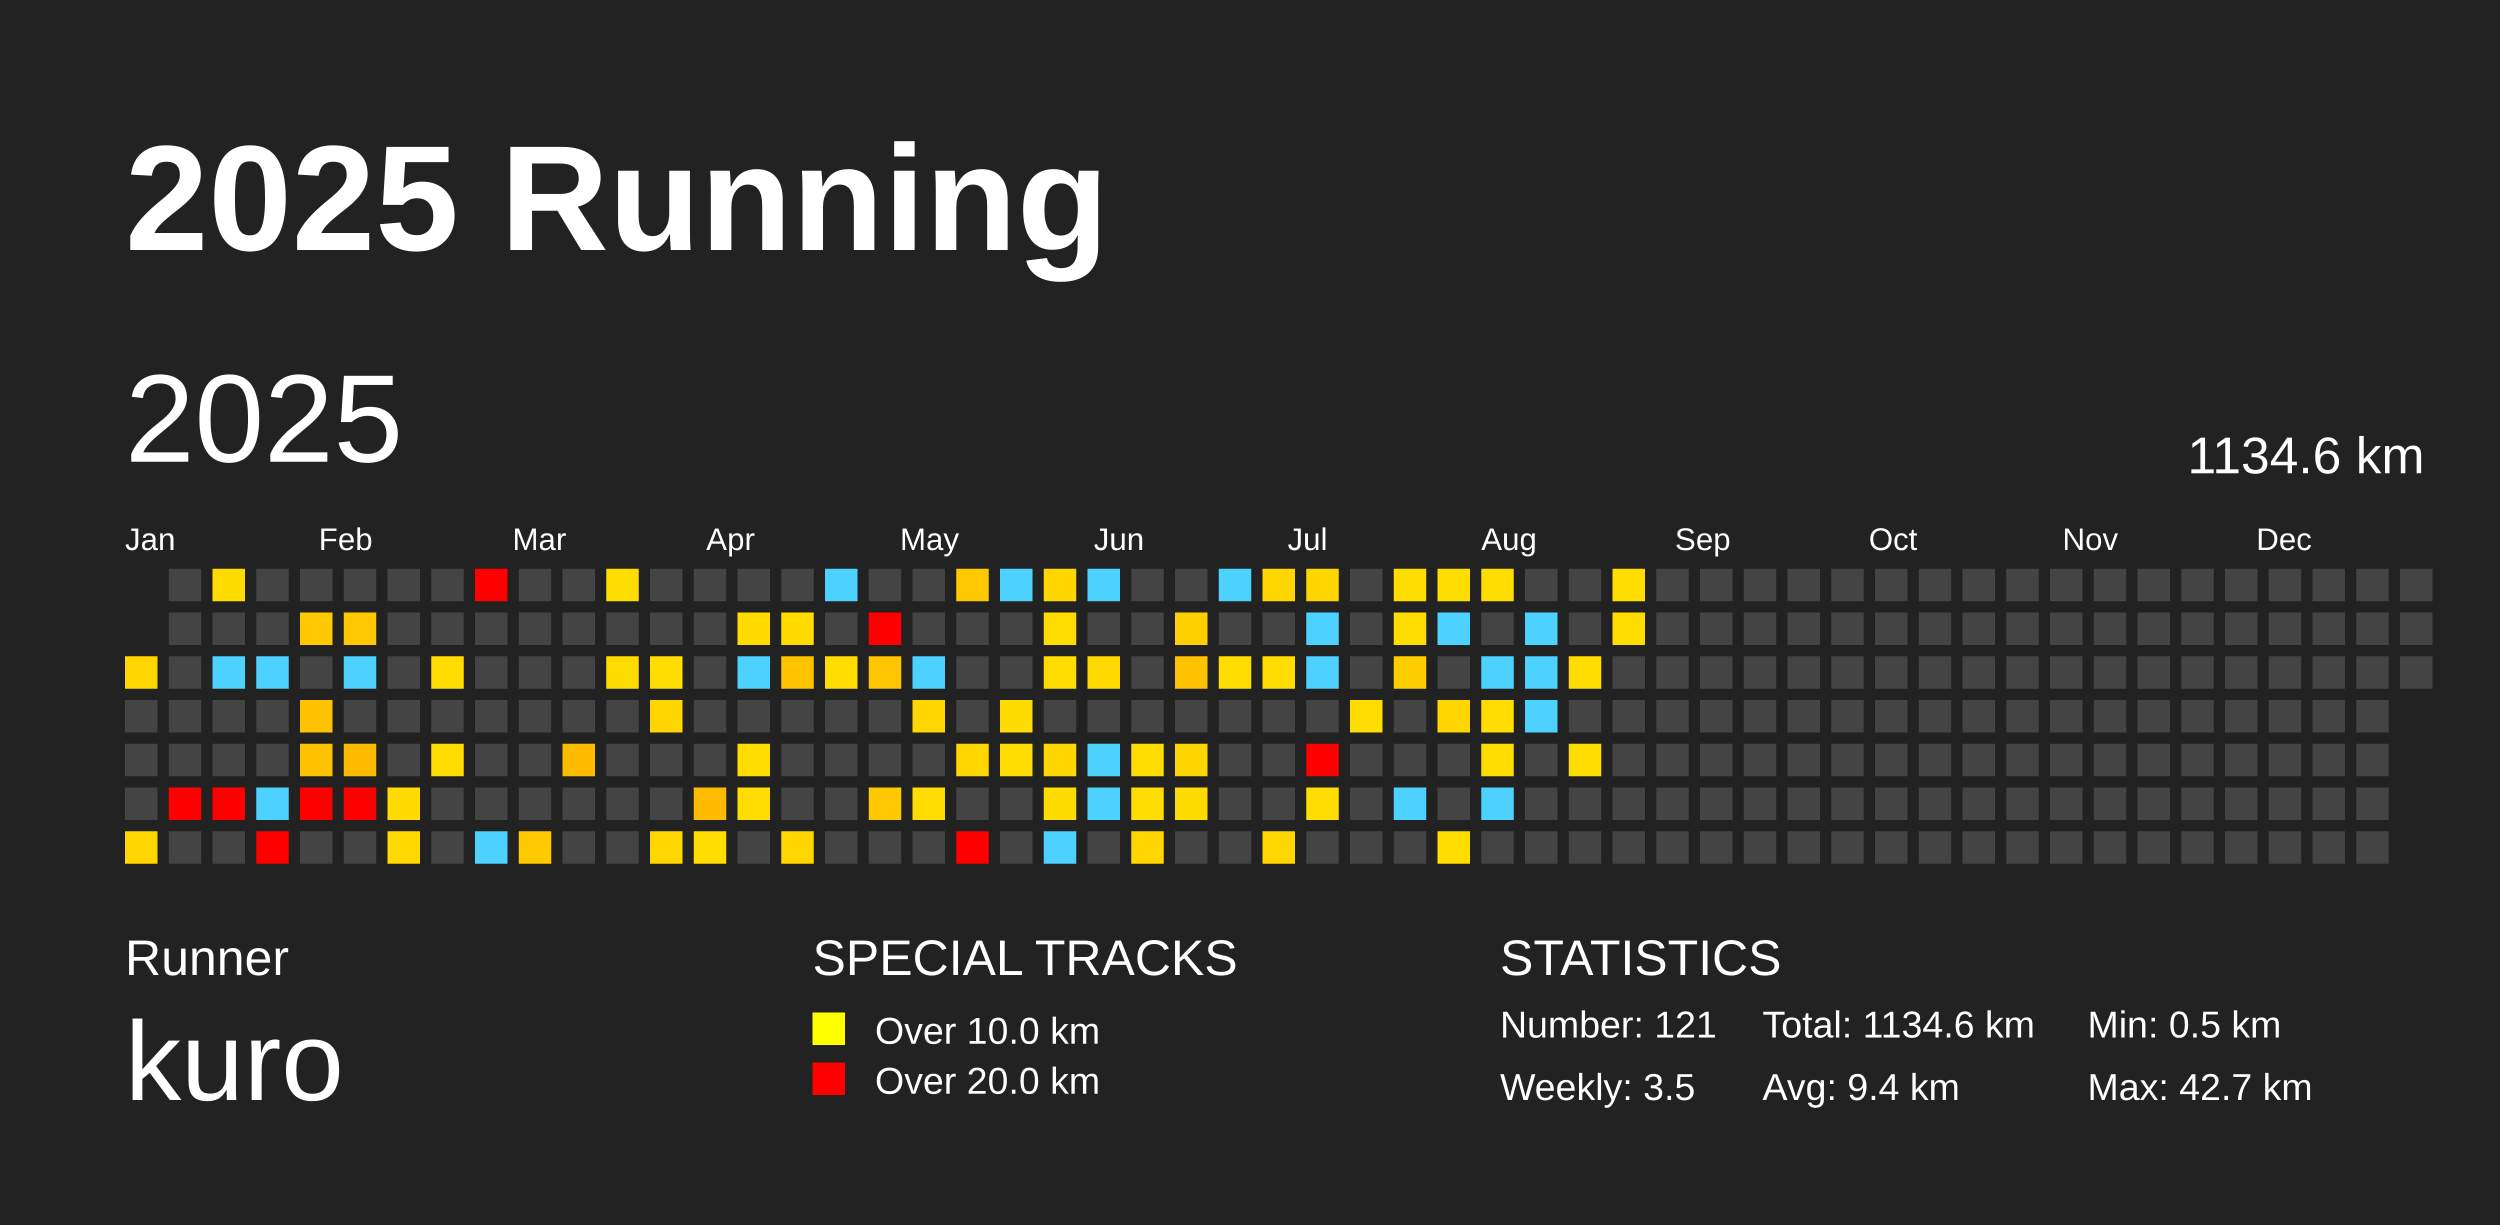
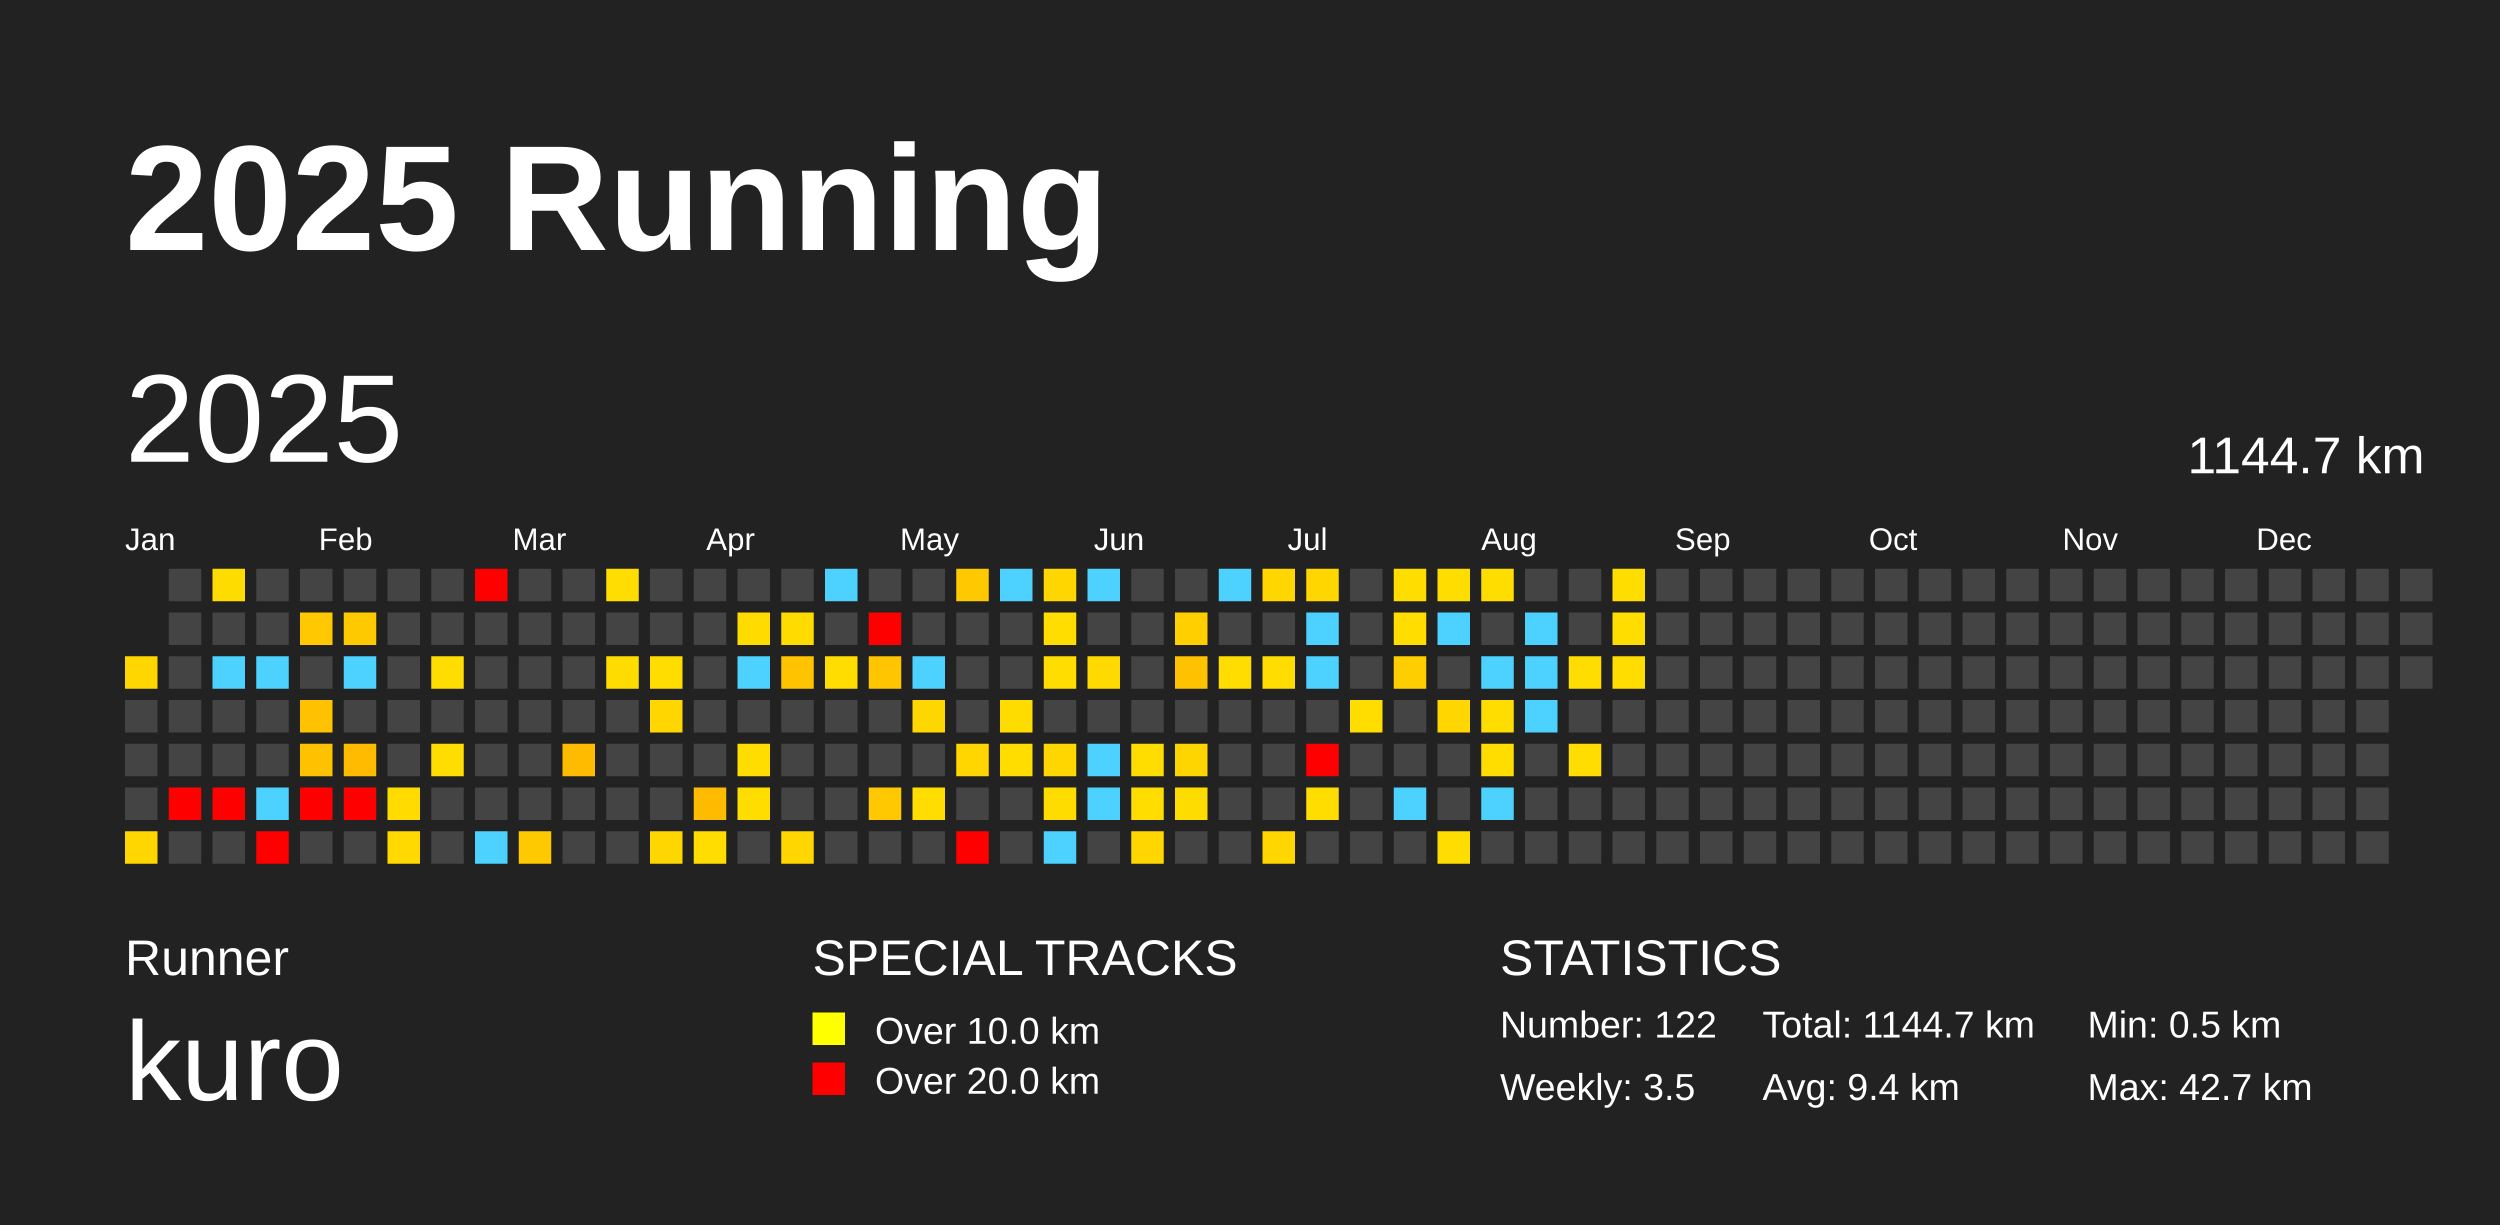
<svg xmlns="http://www.w3.org/2000/svg" baseProfile="full" height="98mm" version="1.1" viewBox="0,0,200,98" width="200mm">
  <defs />
  <rect fill="#222222" height="98" width="200" x="0" y="0" />
  <text fill="#FFFFFF" style="font-size:12px; font-family:Arial; font-weight:bold;" x="10" y="20">2025 Running</text>
  <text fill="#FFFFFF" style="font-size:4px; font-family:Arial" x="10" y="78">Runner</text>
  <text fill="#FFFFFF" style="font-size:9px; font-family:Arial" x="10" y="88">kuro</text>
  <text fill="#FFFFFF" style="font-size:4px; font-family:Arial" x="65" y="78">SPECIAL TRACKS</text>
  <rect fill="yellow" height="2.6" width="2.6" x="65" y="81" />
  <text fill="#FFFFFF" style="font-size:3px; font-family:Arial" x="70" y="83.5">Over 10.0 km</text>
  <rect fill="red" height="2.6" width="2.6" x="65" y="85" />
  <text fill="#FFFFFF" style="font-size:3px; font-family:Arial" x="70" y="87.5">Over 20.0 km</text>
  <text fill="#FFFFFF" style="font-size:4px; font-family:Arial" x="120" y="78">STATISTICS</text>
-   <text fill="#FFFFFF" style="font-size:3px; font-family:Arial" x="120" y="83">Number: 121</text>
+   <text fill="#FFFFFF" style="font-size:3px; font-family:Arial" x="120" y="83">Number: 122</text>
  <text fill="#FFFFFF" style="font-size:3px; font-family:Arial" x="120" y="88">Weekly: 3.5</text>
-   <text fill="#FFFFFF" style="font-size:3px; font-family:Arial" x="141" y="83">Total: 1134.6 km</text>
+   <text fill="#FFFFFF" style="font-size:3px; font-family:Arial" x="141" y="83">Total: 1144.7 km</text>
  <text fill="#FFFFFF" style="font-size:3px; font-family:Arial" x="141" y="88">Avg: 9.4 km</text>
  <text fill="#FFFFFF" style="font-size:3px; font-family:Arial" x="167" y="83">Min: 0.5 km</text>
  <text fill="#FFFFFF" style="font-size:3px; font-family:Arial" x="167" y="88">Max: 42.7 km</text>
  <text dominant-baseline="hanging" fill="#FFFFFF" style="font-size:10.0px; font-family:Arial;" x="10" y="30">2025</text>
-   <text dominant-baseline="hanging" fill="#FFFFFF" style="font-size:4.125px; font-family:Arial;" x="175" y="35">1134.6 km</text>
+   <text dominant-baseline="hanging" fill="#FFFFFF" style="font-size:4.125px; font-family:Arial;" x="175" y="35">1144.7 km</text>
  <text fill="#FFFFFF" style="font-size:2.5px; font-family:Arial" x="10.0" y="44">Jan</text>
  <text fill="#FFFFFF" style="font-size:2.5px; font-family:Arial" x="25.5" y="44">Feb</text>
  <text fill="#FFFFFF" style="font-size:2.5px; font-family:Arial" x="41.0" y="44">Mar</text>
  <text fill="#FFFFFF" style="font-size:2.5px; font-family:Arial" x="56.5" y="44">Apr</text>
  <text fill="#FFFFFF" style="font-size:2.5px; font-family:Arial" x="72.0" y="44">May</text>
  <text fill="#FFFFFF" style="font-size:2.5px; font-family:Arial" x="87.5" y="44">Jun</text>
  <text fill="#FFFFFF" style="font-size:2.5px; font-family:Arial" x="103.0" y="44">Jul</text>
  <text fill="#FFFFFF" style="font-size:2.5px; font-family:Arial" x="118.5" y="44">Aug</text>
  <text fill="#FFFFFF" style="font-size:2.5px; font-family:Arial" x="134.0" y="44">Sep</text>
  <text fill="#FFFFFF" style="font-size:2.5px; font-family:Arial" x="149.5" y="44">Oct</text>
  <text fill="#FFFFFF" style="font-size:2.5px; font-family:Arial" x="165.0" y="44">Nov</text>
  <text fill="#FFFFFF" style="font-size:2.5px; font-family:Arial" x="180.5" y="44">Dec</text>
  <rect fill="#ffd600" height="2.6" width="2.6" x="10.0" y="52.5" />
  <rect fill="#444444" height="2.6" width="2.6" x="10.0" y="56.0" />
  <rect fill="#444444" height="2.6" width="2.6" x="10.0" y="59.5" />
  <rect fill="#444444" height="2.6" width="2.6" x="10.0" y="63.0" />
  <rect fill="#ffd600" height="2.6" width="2.6" x="10.0" y="66.5" />
  <rect fill="#444444" height="2.6" width="2.6" x="13.5" y="45.5" />
  <rect fill="#444444" height="2.6" width="2.6" x="13.5" y="49.0" />
  <rect fill="#444444" height="2.6" width="2.6" x="13.5" y="52.5" />
  <rect fill="#444444" height="2.6" width="2.6" x="13.5" y="56.0" />
  <rect fill="#444444" height="2.6" width="2.6" x="13.5" y="59.5" />
  <rect fill="red" height="2.6" width="2.6" x="13.5" y="63.0" />
  <rect fill="#444444" height="2.6" width="2.6" x="13.5" y="66.5" />
  <rect fill="#ffdc00" height="2.6" width="2.6" x="17.0" y="45.5" />
  <rect fill="#444444" height="2.6" width="2.6" x="17.0" y="49.0" />
  <rect fill="#4dd2ff" height="2.6" width="2.6" x="17.0" y="52.5" />
  <rect fill="#444444" height="2.6" width="2.6" x="17.0" y="56.0" />
  <rect fill="#444444" height="2.6" width="2.6" x="17.0" y="59.5" />
  <rect fill="red" height="2.6" width="2.6" x="17.0" y="63.0" />
  <rect fill="#444444" height="2.6" width="2.6" x="17.0" y="66.5" />
  <rect fill="#444444" height="2.6" width="2.6" x="20.5" y="45.5" />
  <rect fill="#444444" height="2.6" width="2.6" x="20.5" y="49.0" />
  <rect fill="#4dd2ff" height="2.6" width="2.6" x="20.5" y="52.5" />
  <rect fill="#444444" height="2.6" width="2.6" x="20.5" y="56.0" />
  <rect fill="#444444" height="2.6" width="2.6" x="20.5" y="59.5" />
  <rect fill="#4dd2ff" height="2.6" width="2.6" x="20.5" y="63.0" />
  <rect fill="red" height="2.6" width="2.6" x="20.5" y="66.5" />
  <rect fill="#444444" height="2.6" width="2.6" x="24.0" y="45.5" />
  <rect fill="#ffc800" height="2.6" width="2.6" x="24.0" y="49.0" />
  <rect fill="#444444" height="2.6" width="2.6" x="24.0" y="52.5" />
  <rect fill="#ffc200" height="2.6" width="2.6" x="24.0" y="56.0" />
  <rect fill="#ffc200" height="2.6" width="2.6" x="24.0" y="59.5" />
  <rect fill="red" height="2.6" width="2.6" x="24.0" y="63.0" />
  <rect fill="#444444" height="2.6" width="2.6" x="24.0" y="66.5" />
  <rect fill="#444444" height="2.6" width="2.6" x="27.5" y="45.5" />
  <rect fill="#ffc900" height="2.6" width="2.6" x="27.5" y="49.0" />
  <rect fill="#4dd2ff" height="2.6" width="2.6" x="27.5" y="52.5" />
  <rect fill="#444444" height="2.6" width="2.6" x="27.5" y="56.0" />
  <rect fill="#ffbb00" height="2.6" width="2.6" x="27.5" y="59.5" />
  <rect fill="red" height="2.6" width="2.6" x="27.5" y="63.0" />
  <rect fill="#444444" height="2.6" width="2.6" x="27.5" y="66.5" />
  <rect fill="#444444" height="2.6" width="2.6" x="31.0" y="45.5" />
  <rect fill="#444444" height="2.6" width="2.6" x="31.0" y="49.0" />
  <rect fill="#444444" height="2.6" width="2.6" x="31.0" y="52.5" />
  <rect fill="#444444" height="2.6" width="2.6" x="31.0" y="56.0" />
  <rect fill="#444444" height="2.6" width="2.6" x="31.0" y="59.5" />
  <rect fill="#ffdb00" height="2.6" width="2.6" x="31.0" y="63.0" />
  <rect fill="#ffd900" height="2.6" width="2.6" x="31.0" y="66.5" />
  <rect fill="#444444" height="2.6" width="2.6" x="34.5" y="45.5" />
  <rect fill="#444444" height="2.6" width="2.6" x="34.5" y="49.0" />
  <rect fill="#ffdd00" height="2.6" width="2.6" x="34.5" y="52.5" />
  <rect fill="#444444" height="2.6" width="2.6" x="34.5" y="56.0" />
  <rect fill="#ffdd00" height="2.6" width="2.6" x="34.5" y="59.5" />
  <rect fill="#444444" height="2.6" width="2.6" x="34.5" y="63.0" />
  <rect fill="#444444" height="2.6" width="2.6" x="34.5" y="66.5" />
  <rect fill="red" height="2.6" width="2.6" x="38.0" y="45.5" />
  <rect fill="#444444" height="2.6" width="2.6" x="38.0" y="49.0" />
  <rect fill="#444444" height="2.6" width="2.6" x="38.0" y="52.5" />
  <rect fill="#444444" height="2.6" width="2.6" x="38.0" y="56.0" />
  <rect fill="#444444" height="2.6" width="2.6" x="38.0" y="59.5" />
  <rect fill="#444444" height="2.6" width="2.6" x="38.0" y="63.0" />
  <rect fill="#4dd2ff" height="2.6" width="2.6" x="38.0" y="66.5" />
  <rect fill="#444444" height="2.6" width="2.6" x="41.5" y="45.5" />
  <rect fill="#444444" height="2.6" width="2.6" x="41.5" y="49.0" />
  <rect fill="#444444" height="2.6" width="2.6" x="41.5" y="52.5" />
  <rect fill="#444444" height="2.6" width="2.6" x="41.5" y="56.0" />
  <rect fill="#444444" height="2.6" width="2.6" x="41.5" y="59.5" />
  <rect fill="#444444" height="2.6" width="2.6" x="41.5" y="63.0" />
  <rect fill="#ffc900" height="2.6" width="2.6" x="41.5" y="66.5" />
  <rect fill="#444444" height="2.6" width="2.6" x="45.0" y="45.5" />
  <rect fill="#444444" height="2.6" width="2.6" x="45.0" y="49.0" />
  <rect fill="#444444" height="2.6" width="2.6" x="45.0" y="52.5" />
  <rect fill="#444444" height="2.6" width="2.6" x="45.0" y="56.0" />
  <rect fill="#ffbb00" height="2.6" width="2.6" x="45.0" y="59.5" />
  <rect fill="#444444" height="2.6" width="2.6" x="45.0" y="63.0" />
  <rect fill="#444444" height="2.6" width="2.6" x="45.0" y="66.5" />
  <rect fill="#ffdd00" height="2.6" width="2.6" x="48.5" y="45.5" />
  <rect fill="#444444" height="2.6" width="2.6" x="48.5" y="49.0" />
  <rect fill="#ffdc00" height="2.6" width="2.6" x="48.5" y="52.5" />
  <rect fill="#444444" height="2.6" width="2.6" x="48.5" y="56.0" />
  <rect fill="#444444" height="2.6" width="2.6" x="48.5" y="59.5" />
  <rect fill="#444444" height="2.6" width="2.6" x="48.5" y="63.0" />
  <rect fill="#444444" height="2.6" width="2.6" x="48.5" y="66.5" />
  <rect fill="#444444" height="2.6" width="2.6" x="52.0" y="45.5" />
  <rect fill="#444444" height="2.6" width="2.6" x="52.0" y="49.0" />
  <rect fill="#ffdd00" height="2.6" width="2.6" x="52.0" y="52.5" />
  <rect fill="#ffd600" height="2.6" width="2.6" x="52.0" y="56.0" />
  <rect fill="#444444" height="2.6" width="2.6" x="52.0" y="59.5" />
  <rect fill="#444444" height="2.6" width="2.6" x="52.0" y="63.0" />
  <rect fill="#ffd700" height="2.6" width="2.6" x="52.0" y="66.5" />
  <rect fill="#444444" height="2.6" width="2.6" x="55.5" y="45.5" />
  <rect fill="#444444" height="2.6" width="2.6" x="55.5" y="49.0" />
  <rect fill="#444444" height="2.6" width="2.6" x="55.5" y="52.5" />
  <rect fill="#444444" height="2.6" width="2.6" x="55.5" y="56.0" />
  <rect fill="#444444" height="2.6" width="2.6" x="55.5" y="59.5" />
  <rect fill="#ffbb00" height="2.6" width="2.6" x="55.5" y="63.0" />
  <rect fill="#ffdd00" height="2.6" width="2.6" x="55.5" y="66.5" />
  <rect fill="#444444" height="2.6" width="2.6" x="59.0" y="45.5" />
  <rect fill="#ffdb00" height="2.6" width="2.6" x="59.0" y="49.0" />
  <rect fill="#4dd2ff" height="2.6" width="2.6" x="59.0" y="52.5" />
  <rect fill="#444444" height="2.6" width="2.6" x="59.0" y="56.0" />
  <rect fill="#ffdd00" height="2.6" width="2.6" x="59.0" y="59.5" />
  <rect fill="#ffdd00" height="2.6" width="2.6" x="59.0" y="63.0" />
  <rect fill="#444444" height="2.6" width="2.6" x="59.0" y="66.5" />
  <rect fill="#444444" height="2.6" width="2.6" x="62.5" y="45.5" />
  <rect fill="#ffdb00" height="2.6" width="2.6" x="62.5" y="49.0" />
  <rect fill="#ffc300" height="2.6" width="2.6" x="62.5" y="52.5" />
  <rect fill="#444444" height="2.6" width="2.6" x="62.5" y="56.0" />
  <rect fill="#444444" height="2.6" width="2.6" x="62.5" y="59.5" />
  <rect fill="#444444" height="2.6" width="2.6" x="62.5" y="63.0" />
  <rect fill="#ffd600" height="2.6" width="2.6" x="62.5" y="66.5" />
  <rect fill="#4dd2ff" height="2.6" width="2.6" x="66.0" y="45.5" />
  <rect fill="#444444" height="2.6" width="2.6" x="66.0" y="49.0" />
  <rect fill="#ffdd00" height="2.6" width="2.6" x="66.0" y="52.5" />
  <rect fill="#444444" height="2.6" width="2.6" x="66.0" y="56.0" />
  <rect fill="#444444" height="2.6" width="2.6" x="66.0" y="59.5" />
  <rect fill="#444444" height="2.6" width="2.6" x="66.0" y="63.0" />
  <rect fill="#444444" height="2.6" width="2.6" x="66.0" y="66.5" />
  <rect fill="#444444" height="2.6" width="2.6" x="69.5" y="45.5" />
  <rect fill="red" height="2.6" width="2.6" x="69.5" y="49.0" />
  <rect fill="#ffc500" height="2.6" width="2.6" x="69.5" y="52.5" />
  <rect fill="#444444" height="2.6" width="2.6" x="69.5" y="56.0" />
  <rect fill="#444444" height="2.6" width="2.6" x="69.5" y="59.5" />
  <rect fill="#ffc800" height="2.6" width="2.6" x="69.5" y="63.0" />
  <rect fill="#444444" height="2.6" width="2.6" x="69.5" y="66.5" />
  <rect fill="#444444" height="2.6" width="2.6" x="73.0" y="45.5" />
  <rect fill="#444444" height="2.6" width="2.6" x="73.0" y="49.0" />
  <rect fill="#4dd2ff" height="2.6" width="2.6" x="73.0" y="52.5" />
  <rect fill="#ffd700" height="2.6" width="2.6" x="73.0" y="56.0" />
  <rect fill="#444444" height="2.6" width="2.6" x="73.0" y="59.5" />
  <rect fill="#ffdd00" height="2.6" width="2.6" x="73.0" y="63.0" />
  <rect fill="#444444" height="2.6" width="2.6" x="73.0" y="66.5" />
  <rect fill="#ffc900" height="2.6" width="2.6" x="76.5" y="45.5" />
  <rect fill="#444444" height="2.6" width="2.6" x="76.5" y="49.0" />
  <rect fill="#444444" height="2.6" width="2.6" x="76.5" y="52.5" />
  <rect fill="#444444" height="2.6" width="2.6" x="76.5" y="56.0" />
  <rect fill="#ffd600" height="2.6" width="2.6" x="76.5" y="59.5" />
  <rect fill="#444444" height="2.6" width="2.6" x="76.5" y="63.0" />
  <rect fill="red" height="2.6" width="2.6" x="76.5" y="66.5" />
  <rect fill="#4dd2ff" height="2.6" width="2.6" x="80.0" y="45.5" />
  <rect fill="#444444" height="2.6" width="2.6" x="80.0" y="49.0" />
  <rect fill="#444444" height="2.6" width="2.6" x="80.0" y="52.5" />
  <rect fill="#ffdc00" height="2.6" width="2.6" x="80.0" y="56.0" />
  <rect fill="#ffdd00" height="2.6" width="2.6" x="80.0" y="59.5" />
  <rect fill="#444444" height="2.6" width="2.6" x="80.0" y="63.0" />
  <rect fill="#444444" height="2.6" width="2.6" x="80.0" y="66.5" />
  <rect fill="#ffd600" height="2.6" width="2.6" x="83.5" y="45.5" />
  <rect fill="#ffdd00" height="2.6" width="2.6" x="83.5" y="49.0" />
  <rect fill="#ffdd00" height="2.6" width="2.6" x="83.5" y="52.5" />
  <rect fill="#444444" height="2.6" width="2.6" x="83.5" y="56.0" />
  <rect fill="#ffd600" height="2.6" width="2.6" x="83.5" y="59.5" />
  <rect fill="#ffdc00" height="2.6" width="2.6" x="83.5" y="63.0" />
  <rect fill="#4dd2ff" height="2.6" width="2.6" x="83.5" y="66.5" />
  <rect fill="#4dd2ff" height="2.6" width="2.6" x="87.0" y="45.5" />
  <rect fill="#444444" height="2.6" width="2.6" x="87.0" y="49.0" />
  <rect fill="#ffda00" height="2.6" width="2.6" x="87.0" y="52.5" />
  <rect fill="#444444" height="2.6" width="2.6" x="87.0" y="56.0" />
  <rect fill="#4dd2ff" height="2.6" width="2.6" x="87.0" y="59.5" />
  <rect fill="#4dd2ff" height="2.6" width="2.6" x="87.0" y="63.0" />
  <rect fill="#444444" height="2.6" width="2.6" x="87.0" y="66.5" />
  <rect fill="#444444" height="2.6" width="2.6" x="90.5" y="45.5" />
  <rect fill="#444444" height="2.6" width="2.6" x="90.5" y="49.0" />
  <rect fill="#444444" height="2.6" width="2.6" x="90.5" y="52.5" />
  <rect fill="#444444" height="2.6" width="2.6" x="90.5" y="56.0" />
  <rect fill="#ffdd00" height="2.6" width="2.6" x="90.5" y="59.5" />
  <rect fill="#ffdd00" height="2.6" width="2.6" x="90.5" y="63.0" />
  <rect fill="#ffd600" height="2.6" width="2.6" x="90.5" y="66.5" />
  <rect fill="#444444" height="2.6" width="2.6" x="94.0" y="45.5" />
  <rect fill="#ffcf00" height="2.6" width="2.6" x="94.0" y="49.0" />
  <rect fill="#ffc200" height="2.6" width="2.6" x="94.0" y="52.5" />
  <rect fill="#444444" height="2.6" width="2.6" x="94.0" y="56.0" />
  <rect fill="#ffd500" height="2.6" width="2.6" x="94.0" y="59.5" />
  <rect fill="#ffdc00" height="2.6" width="2.6" x="94.0" y="63.0" />
  <rect fill="#444444" height="2.6" width="2.6" x="94.0" y="66.5" />
  <rect fill="#4dd2ff" height="2.6" width="2.6" x="97.5" y="45.5" />
  <rect fill="#444444" height="2.6" width="2.6" x="97.5" y="49.0" />
  <rect fill="#ffdd00" height="2.6" width="2.6" x="97.5" y="52.5" />
  <rect fill="#444444" height="2.6" width="2.6" x="97.5" y="56.0" />
  <rect fill="#444444" height="2.6" width="2.6" x="97.5" y="59.5" />
  <rect fill="#444444" height="2.6" width="2.6" x="97.5" y="63.0" />
  <rect fill="#444444" height="2.6" width="2.6" x="97.5" y="66.5" />
  <rect fill="#ffd600" height="2.6" width="2.6" x="101.0" y="45.5" />
  <rect fill="#444444" height="2.6" width="2.6" x="101.0" y="49.0" />
  <rect fill="#ffdd00" height="2.6" width="2.6" x="101.0" y="52.5" />
  <rect fill="#444444" height="2.6" width="2.6" x="101.0" y="56.0" />
  <rect fill="#444444" height="2.6" width="2.6" x="101.0" y="59.5" />
  <rect fill="#444444" height="2.6" width="2.6" x="101.0" y="63.0" />
  <rect fill="#ffd600" height="2.6" width="2.6" x="101.0" y="66.5" />
  <rect fill="#ffd600" height="2.6" width="2.6" x="104.5" y="45.5" />
  <rect fill="#4dd2ff" height="2.6" width="2.6" x="104.5" y="49.0" />
  <rect fill="#4dd2ff" height="2.6" width="2.6" x="104.5" y="52.5" />
  <rect fill="#444444" height="2.6" width="2.6" x="104.5" y="56.0" />
  <rect fill="red" height="2.6" width="2.6" x="104.5" y="59.5" />
  <rect fill="#ffdd00" height="2.6" width="2.6" x="104.5" y="63.0" />
  <rect fill="#444444" height="2.6" width="2.6" x="104.5" y="66.5" />
  <rect fill="#444444" height="2.6" width="2.6" x="108.0" y="45.5" />
  <rect fill="#444444" height="2.6" width="2.6" x="108.0" y="49.0" />
  <rect fill="#444444" height="2.6" width="2.6" x="108.0" y="52.5" />
  <rect fill="#ffdd00" height="2.6" width="2.6" x="108.0" y="56.0" />
  <rect fill="#444444" height="2.6" width="2.6" x="108.0" y="59.5" />
  <rect fill="#444444" height="2.6" width="2.6" x="108.0" y="63.0" />
  <rect fill="#444444" height="2.6" width="2.6" x="108.0" y="66.5" />
  <rect fill="#ffdd00" height="2.6" width="2.6" x="111.5" y="45.5" />
  <rect fill="#ffdd00" height="2.6" width="2.6" x="111.5" y="49.0" />
  <rect fill="#ffce00" height="2.6" width="2.6" x="111.5" y="52.5" />
  <rect fill="#444444" height="2.6" width="2.6" x="111.5" y="56.0" />
  <rect fill="#444444" height="2.6" width="2.6" x="111.5" y="59.5" />
  <rect fill="#4dd2ff" height="2.6" width="2.6" x="111.5" y="63.0" />
  <rect fill="#444444" height="2.6" width="2.6" x="111.5" y="66.5" />
  <rect fill="#ffdd00" height="2.6" width="2.6" x="115.0" y="45.5" />
  <rect fill="#4dd2ff" height="2.6" width="2.6" x="115.0" y="49.0" />
  <rect fill="#444444" height="2.6" width="2.6" x="115.0" y="52.5" />
  <rect fill="#ffd600" height="2.6" width="2.6" x="115.0" y="56.0" />
  <rect fill="#444444" height="2.6" width="2.6" x="115.0" y="59.5" />
  <rect fill="#444444" height="2.6" width="2.6" x="115.0" y="63.0" />
  <rect fill="#ffdd00" height="2.6" width="2.6" x="115.0" y="66.5" />
  <rect fill="#ffdd00" height="2.6" width="2.6" x="118.5" y="45.5" />
  <rect fill="#444444" height="2.6" width="2.6" x="118.5" y="49.0" />
  <rect fill="#4dd2ff" height="2.6" width="2.6" x="118.5" y="52.5" />
  <rect fill="#ffdd00" height="2.6" width="2.6" x="118.5" y="56.0" />
  <rect fill="#ffdd00" height="2.6" width="2.6" x="118.5" y="59.5" />
  <rect fill="#4dd2ff" height="2.6" width="2.6" x="118.5" y="63.0" />
  <rect fill="#444444" height="2.6" width="2.6" x="118.5" y="66.5" />
  <rect fill="#444444" height="2.6" width="2.6" x="122.0" y="45.5" />
  <rect fill="#4dd2ff" height="2.6" width="2.6" x="122.0" y="49.0" />
  <rect fill="#4dd2ff" height="2.6" width="2.6" x="122.0" y="52.5" />
  <rect fill="#4dd2ff" height="2.6" width="2.6" x="122.0" y="56.0" />
  <rect fill="#444444" height="2.6" width="2.6" x="122.0" y="59.5" />
  <rect fill="#444444" height="2.6" width="2.6" x="122.0" y="63.0" />
  <rect fill="#444444" height="2.6" width="2.6" x="122.0" y="66.5" />
  <rect fill="#444444" height="2.6" width="2.6" x="125.5" y="45.5" />
  <rect fill="#444444" height="2.6" width="2.6" x="125.5" y="49.0" />
  <rect fill="#ffdd00" height="2.6" width="2.6" x="125.5" y="52.5" />
  <rect fill="#444444" height="2.6" width="2.6" x="125.5" y="56.0" />
  <rect fill="#ffdd00" height="2.6" width="2.6" x="125.5" y="59.5" />
  <rect fill="#444444" height="2.6" width="2.6" x="125.5" y="63.0" />
  <rect fill="#444444" height="2.6" width="2.6" x="125.5" y="66.5" />
  <rect fill="#ffdd00" height="2.6" width="2.6" x="129.0" y="45.5" />
  <rect fill="#ffdd00" height="2.6" width="2.6" x="129.0" y="49.0" />
-   <rect fill="#444444" height="2.6" width="2.6" x="129.0" y="52.5" />
+   <rect fill="#ffdd00" height="2.6" width="2.6" x="129.0" y="52.5" />
  <rect fill="#444444" height="2.6" width="2.6" x="129.0" y="56.0" />
  <rect fill="#444444" height="2.6" width="2.6" x="129.0" y="59.5" />
  <rect fill="#444444" height="2.6" width="2.6" x="129.0" y="63.0" />
  <rect fill="#444444" height="2.6" width="2.6" x="129.0" y="66.5" />
  <rect fill="#444444" height="2.6" width="2.6" x="132.5" y="45.5" />
  <rect fill="#444444" height="2.6" width="2.6" x="132.5" y="49.0" />
  <rect fill="#444444" height="2.6" width="2.6" x="132.5" y="52.5" />
  <rect fill="#444444" height="2.6" width="2.6" x="132.5" y="56.0" />
  <rect fill="#444444" height="2.6" width="2.6" x="132.5" y="59.5" />
  <rect fill="#444444" height="2.6" width="2.6" x="132.5" y="63.0" />
  <rect fill="#444444" height="2.6" width="2.6" x="132.5" y="66.5" />
  <rect fill="#444444" height="2.6" width="2.6" x="136.0" y="45.5" />
  <rect fill="#444444" height="2.6" width="2.6" x="136.0" y="49.0" />
  <rect fill="#444444" height="2.6" width="2.6" x="136.0" y="52.5" />
  <rect fill="#444444" height="2.6" width="2.6" x="136.0" y="56.0" />
  <rect fill="#444444" height="2.6" width="2.6" x="136.0" y="59.5" />
  <rect fill="#444444" height="2.6" width="2.6" x="136.0" y="63.0" />
  <rect fill="#444444" height="2.6" width="2.6" x="136.0" y="66.5" />
  <rect fill="#444444" height="2.6" width="2.6" x="139.5" y="45.5" />
  <rect fill="#444444" height="2.6" width="2.6" x="139.5" y="49.0" />
  <rect fill="#444444" height="2.6" width="2.6" x="139.5" y="52.5" />
  <rect fill="#444444" height="2.6" width="2.6" x="139.5" y="56.0" />
  <rect fill="#444444" height="2.6" width="2.6" x="139.5" y="59.5" />
  <rect fill="#444444" height="2.6" width="2.6" x="139.5" y="63.0" />
  <rect fill="#444444" height="2.6" width="2.6" x="139.5" y="66.5" />
  <rect fill="#444444" height="2.6" width="2.6" x="143.0" y="45.5" />
  <rect fill="#444444" height="2.6" width="2.6" x="143.0" y="49.0" />
  <rect fill="#444444" height="2.6" width="2.6" x="143.0" y="52.5" />
  <rect fill="#444444" height="2.6" width="2.6" x="143.0" y="56.0" />
  <rect fill="#444444" height="2.6" width="2.6" x="143.0" y="59.5" />
  <rect fill="#444444" height="2.6" width="2.6" x="143.0" y="63.0" />
  <rect fill="#444444" height="2.6" width="2.6" x="143.0" y="66.5" />
  <rect fill="#444444" height="2.6" width="2.6" x="146.5" y="45.5" />
  <rect fill="#444444" height="2.6" width="2.6" x="146.5" y="49.0" />
  <rect fill="#444444" height="2.6" width="2.6" x="146.5" y="52.5" />
  <rect fill="#444444" height="2.6" width="2.6" x="146.5" y="56.0" />
  <rect fill="#444444" height="2.6" width="2.6" x="146.5" y="59.5" />
  <rect fill="#444444" height="2.6" width="2.6" x="146.5" y="63.0" />
  <rect fill="#444444" height="2.6" width="2.6" x="146.5" y="66.5" />
  <rect fill="#444444" height="2.6" width="2.6" x="150.0" y="45.5" />
  <rect fill="#444444" height="2.6" width="2.6" x="150.0" y="49.0" />
  <rect fill="#444444" height="2.6" width="2.6" x="150.0" y="52.5" />
  <rect fill="#444444" height="2.6" width="2.6" x="150.0" y="56.0" />
  <rect fill="#444444" height="2.6" width="2.6" x="150.0" y="59.5" />
  <rect fill="#444444" height="2.6" width="2.6" x="150.0" y="63.0" />
  <rect fill="#444444" height="2.6" width="2.6" x="150.0" y="66.5" />
  <rect fill="#444444" height="2.6" width="2.6" x="153.5" y="45.5" />
  <rect fill="#444444" height="2.6" width="2.6" x="153.5" y="49.0" />
  <rect fill="#444444" height="2.6" width="2.6" x="153.5" y="52.5" />
  <rect fill="#444444" height="2.6" width="2.6" x="153.5" y="56.0" />
  <rect fill="#444444" height="2.6" width="2.6" x="153.5" y="59.5" />
  <rect fill="#444444" height="2.6" width="2.6" x="153.5" y="63.0" />
  <rect fill="#444444" height="2.6" width="2.6" x="153.5" y="66.5" />
  <rect fill="#444444" height="2.6" width="2.6" x="157.0" y="45.5" />
  <rect fill="#444444" height="2.6" width="2.6" x="157.0" y="49.0" />
  <rect fill="#444444" height="2.6" width="2.6" x="157.0" y="52.5" />
  <rect fill="#444444" height="2.6" width="2.6" x="157.0" y="56.0" />
  <rect fill="#444444" height="2.6" width="2.6" x="157.0" y="59.5" />
  <rect fill="#444444" height="2.6" width="2.6" x="157.0" y="63.0" />
  <rect fill="#444444" height="2.6" width="2.6" x="157.0" y="66.5" />
  <rect fill="#444444" height="2.6" width="2.6" x="160.5" y="45.5" />
  <rect fill="#444444" height="2.6" width="2.6" x="160.5" y="49.0" />
  <rect fill="#444444" height="2.6" width="2.6" x="160.5" y="52.5" />
  <rect fill="#444444" height="2.6" width="2.6" x="160.5" y="56.0" />
  <rect fill="#444444" height="2.6" width="2.6" x="160.5" y="59.5" />
  <rect fill="#444444" height="2.6" width="2.6" x="160.5" y="63.0" />
  <rect fill="#444444" height="2.6" width="2.6" x="160.5" y="66.5" />
  <rect fill="#444444" height="2.6" width="2.6" x="164.0" y="45.5" />
  <rect fill="#444444" height="2.6" width="2.6" x="164.0" y="49.0" />
  <rect fill="#444444" height="2.6" width="2.6" x="164.0" y="52.5" />
  <rect fill="#444444" height="2.6" width="2.6" x="164.0" y="56.0" />
  <rect fill="#444444" height="2.6" width="2.6" x="164.0" y="59.5" />
  <rect fill="#444444" height="2.6" width="2.6" x="164.0" y="63.0" />
  <rect fill="#444444" height="2.6" width="2.6" x="164.0" y="66.5" />
  <rect fill="#444444" height="2.6" width="2.6" x="167.5" y="45.5" />
  <rect fill="#444444" height="2.6" width="2.6" x="167.5" y="49.0" />
  <rect fill="#444444" height="2.6" width="2.6" x="167.5" y="52.5" />
  <rect fill="#444444" height="2.6" width="2.6" x="167.5" y="56.0" />
  <rect fill="#444444" height="2.6" width="2.6" x="167.5" y="59.5" />
  <rect fill="#444444" height="2.6" width="2.6" x="167.5" y="63.0" />
  <rect fill="#444444" height="2.6" width="2.6" x="167.5" y="66.5" />
  <rect fill="#444444" height="2.6" width="2.6" x="171.0" y="45.5" />
  <rect fill="#444444" height="2.6" width="2.6" x="171.0" y="49.0" />
  <rect fill="#444444" height="2.6" width="2.6" x="171.0" y="52.5" />
  <rect fill="#444444" height="2.6" width="2.6" x="171.0" y="56.0" />
  <rect fill="#444444" height="2.6" width="2.6" x="171.0" y="59.5" />
  <rect fill="#444444" height="2.6" width="2.6" x="171.0" y="63.0" />
  <rect fill="#444444" height="2.6" width="2.6" x="171.0" y="66.5" />
  <rect fill="#444444" height="2.6" width="2.6" x="174.5" y="45.5" />
  <rect fill="#444444" height="2.6" width="2.6" x="174.5" y="49.0" />
  <rect fill="#444444" height="2.6" width="2.6" x="174.5" y="52.5" />
  <rect fill="#444444" height="2.6" width="2.6" x="174.5" y="56.0" />
  <rect fill="#444444" height="2.6" width="2.6" x="174.5" y="59.5" />
  <rect fill="#444444" height="2.6" width="2.6" x="174.5" y="63.0" />
  <rect fill="#444444" height="2.6" width="2.6" x="174.5" y="66.5" />
  <rect fill="#444444" height="2.6" width="2.6" x="178.0" y="45.5" />
  <rect fill="#444444" height="2.6" width="2.6" x="178.0" y="49.0" />
  <rect fill="#444444" height="2.6" width="2.6" x="178.0" y="52.5" />
  <rect fill="#444444" height="2.6" width="2.6" x="178.0" y="56.0" />
  <rect fill="#444444" height="2.6" width="2.6" x="178.0" y="59.5" />
  <rect fill="#444444" height="2.6" width="2.6" x="178.0" y="63.0" />
  <rect fill="#444444" height="2.6" width="2.6" x="178.0" y="66.5" />
  <rect fill="#444444" height="2.6" width="2.6" x="181.5" y="45.5" />
  <rect fill="#444444" height="2.6" width="2.6" x="181.5" y="49.0" />
  <rect fill="#444444" height="2.6" width="2.6" x="181.5" y="52.5" />
  <rect fill="#444444" height="2.6" width="2.6" x="181.5" y="56.0" />
  <rect fill="#444444" height="2.6" width="2.6" x="181.5" y="59.5" />
  <rect fill="#444444" height="2.6" width="2.6" x="181.5" y="63.0" />
  <rect fill="#444444" height="2.6" width="2.6" x="181.5" y="66.5" />
  <rect fill="#444444" height="2.6" width="2.6" x="185.0" y="45.5" />
  <rect fill="#444444" height="2.6" width="2.6" x="185.0" y="49.0" />
  <rect fill="#444444" height="2.6" width="2.6" x="185.0" y="52.5" />
  <rect fill="#444444" height="2.6" width="2.6" x="185.0" y="56.0" />
  <rect fill="#444444" height="2.6" width="2.6" x="185.0" y="59.5" />
  <rect fill="#444444" height="2.6" width="2.6" x="185.0" y="63.0" />
  <rect fill="#444444" height="2.6" width="2.6" x="185.0" y="66.5" />
  <rect fill="#444444" height="2.6" width="2.6" x="188.5" y="45.5" />
  <rect fill="#444444" height="2.6" width="2.6" x="188.5" y="49.0" />
  <rect fill="#444444" height="2.6" width="2.6" x="188.5" y="52.5" />
  <rect fill="#444444" height="2.6" width="2.6" x="188.5" y="56.0" />
  <rect fill="#444444" height="2.6" width="2.6" x="188.5" y="59.5" />
  <rect fill="#444444" height="2.6" width="2.6" x="188.5" y="63.0" />
  <rect fill="#444444" height="2.6" width="2.6" x="188.5" y="66.5" />
  <rect fill="#444444" height="2.6" width="2.6" x="192.0" y="45.5" />
  <rect fill="#444444" height="2.6" width="2.6" x="192.0" y="49.0" />
  <rect fill="#444444" height="2.6" width="2.6" x="192.0" y="52.5" />
</svg>
